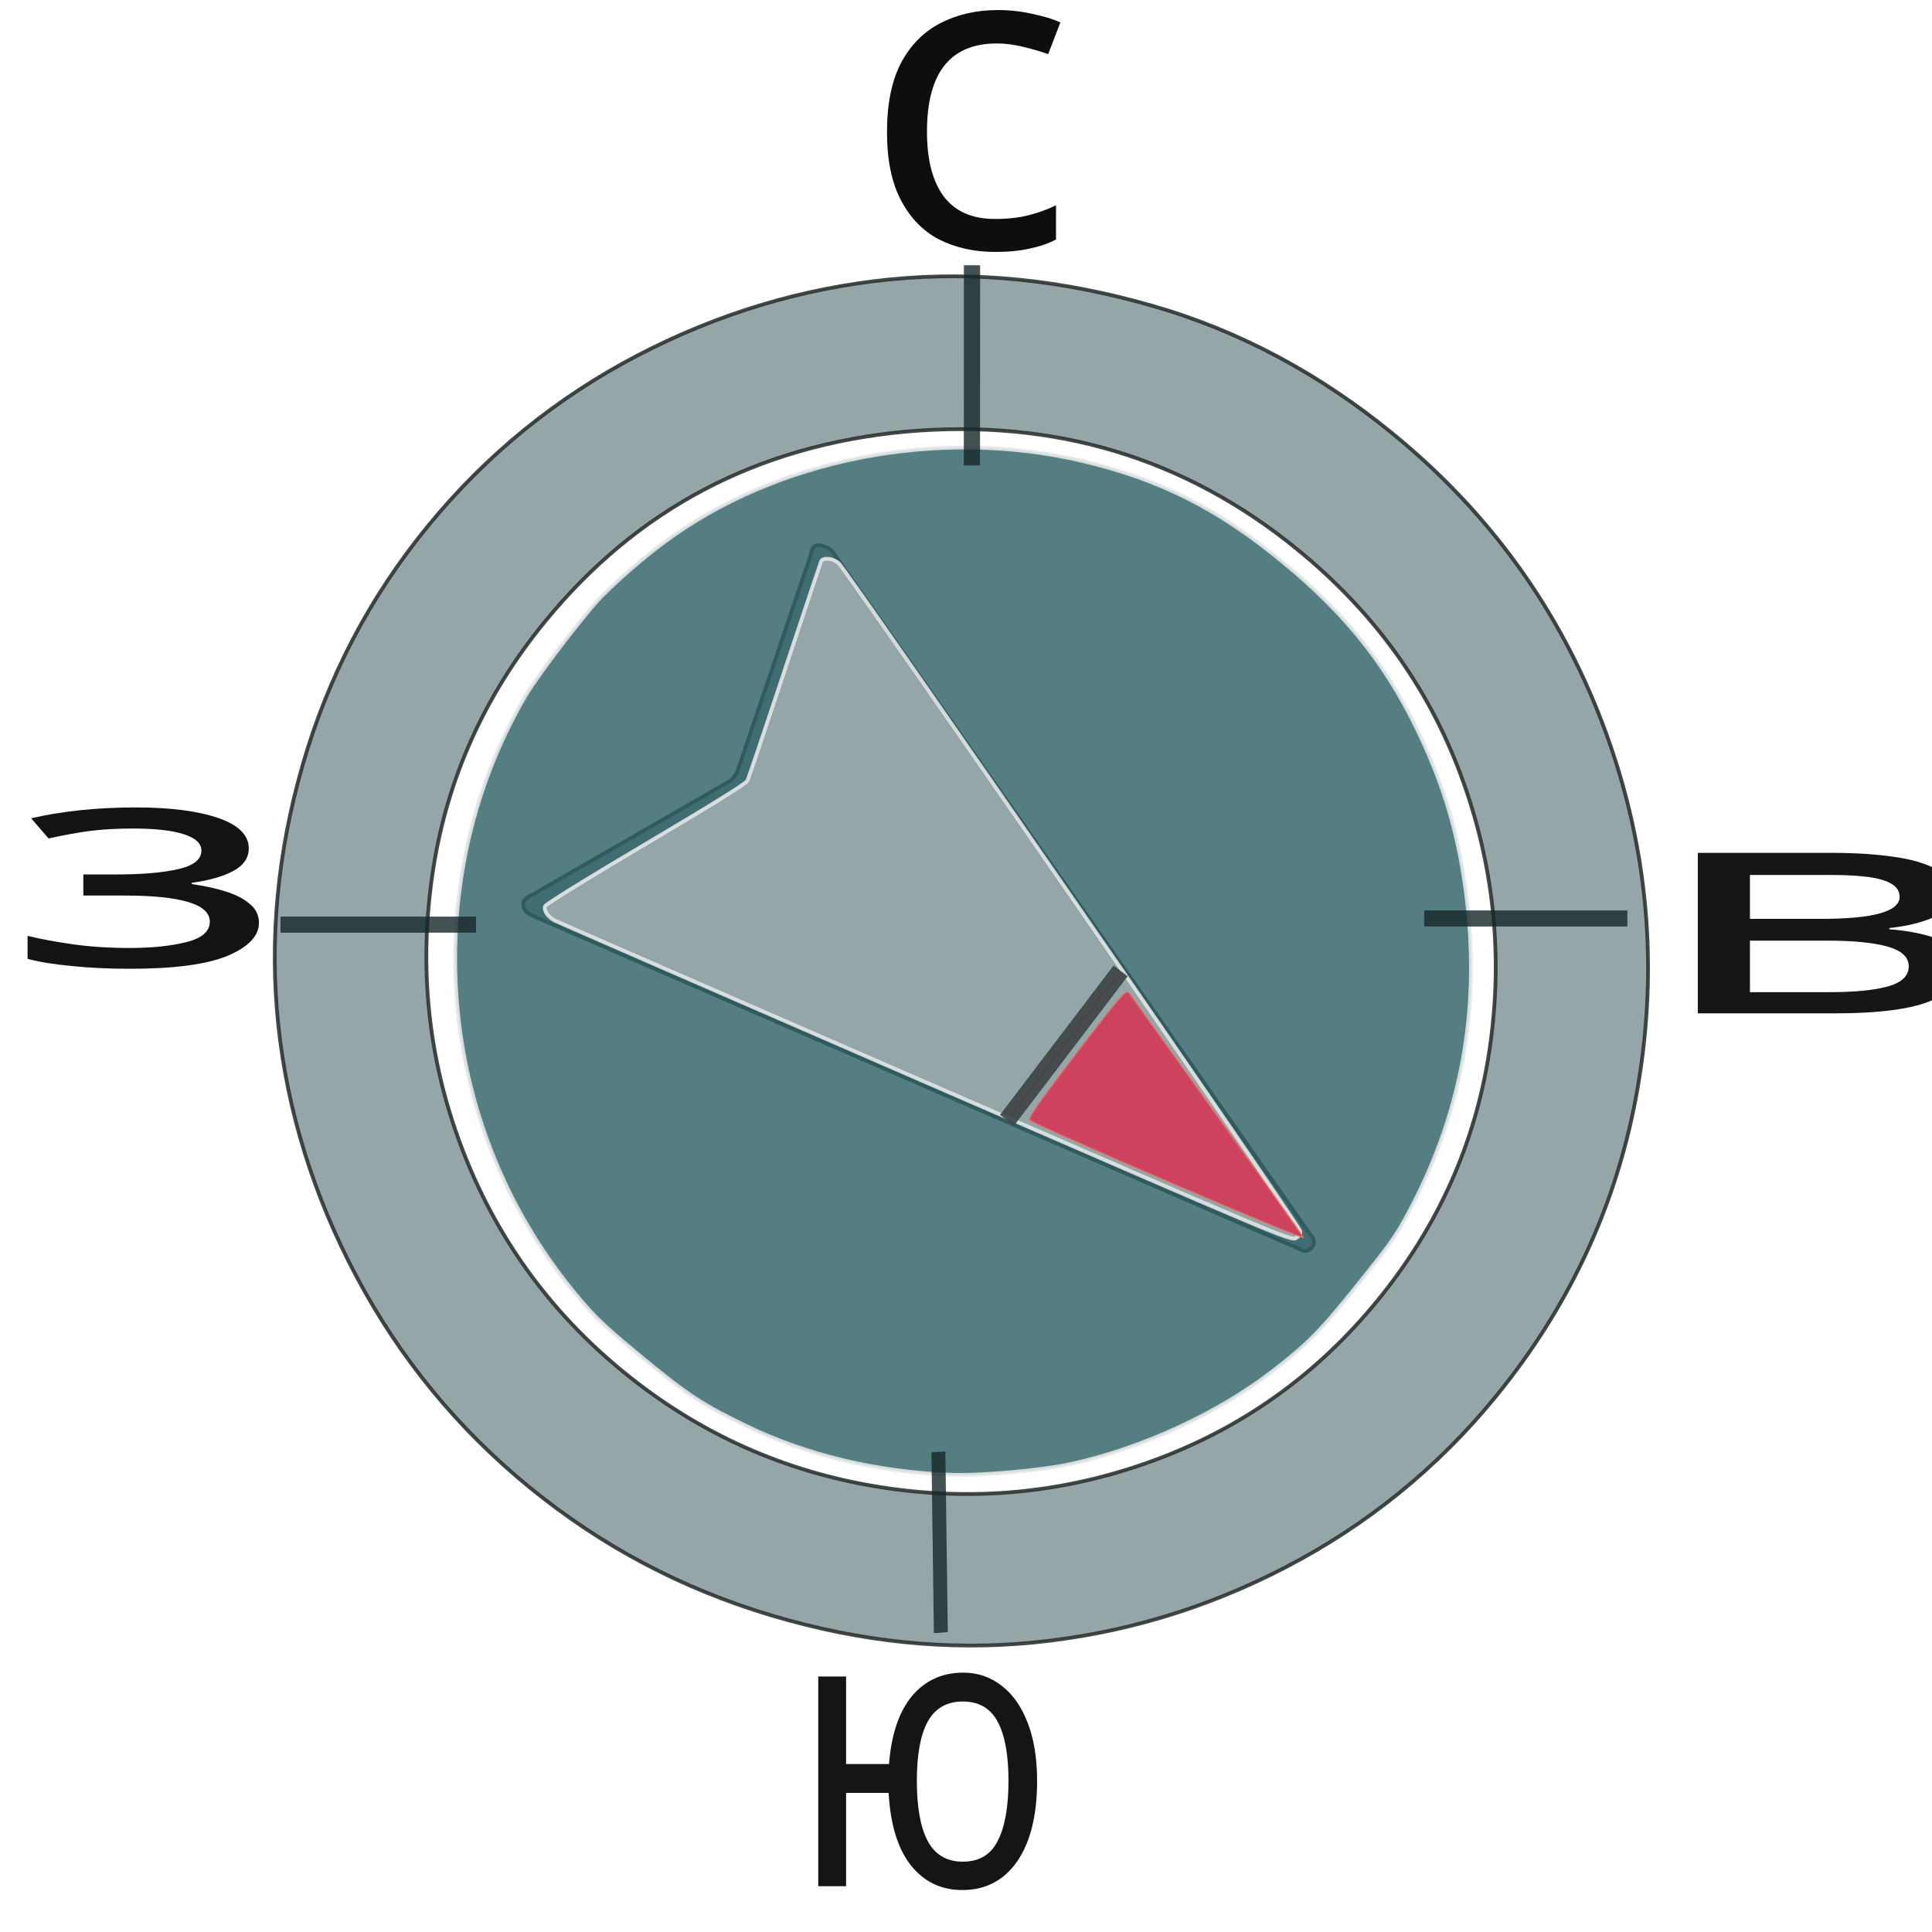
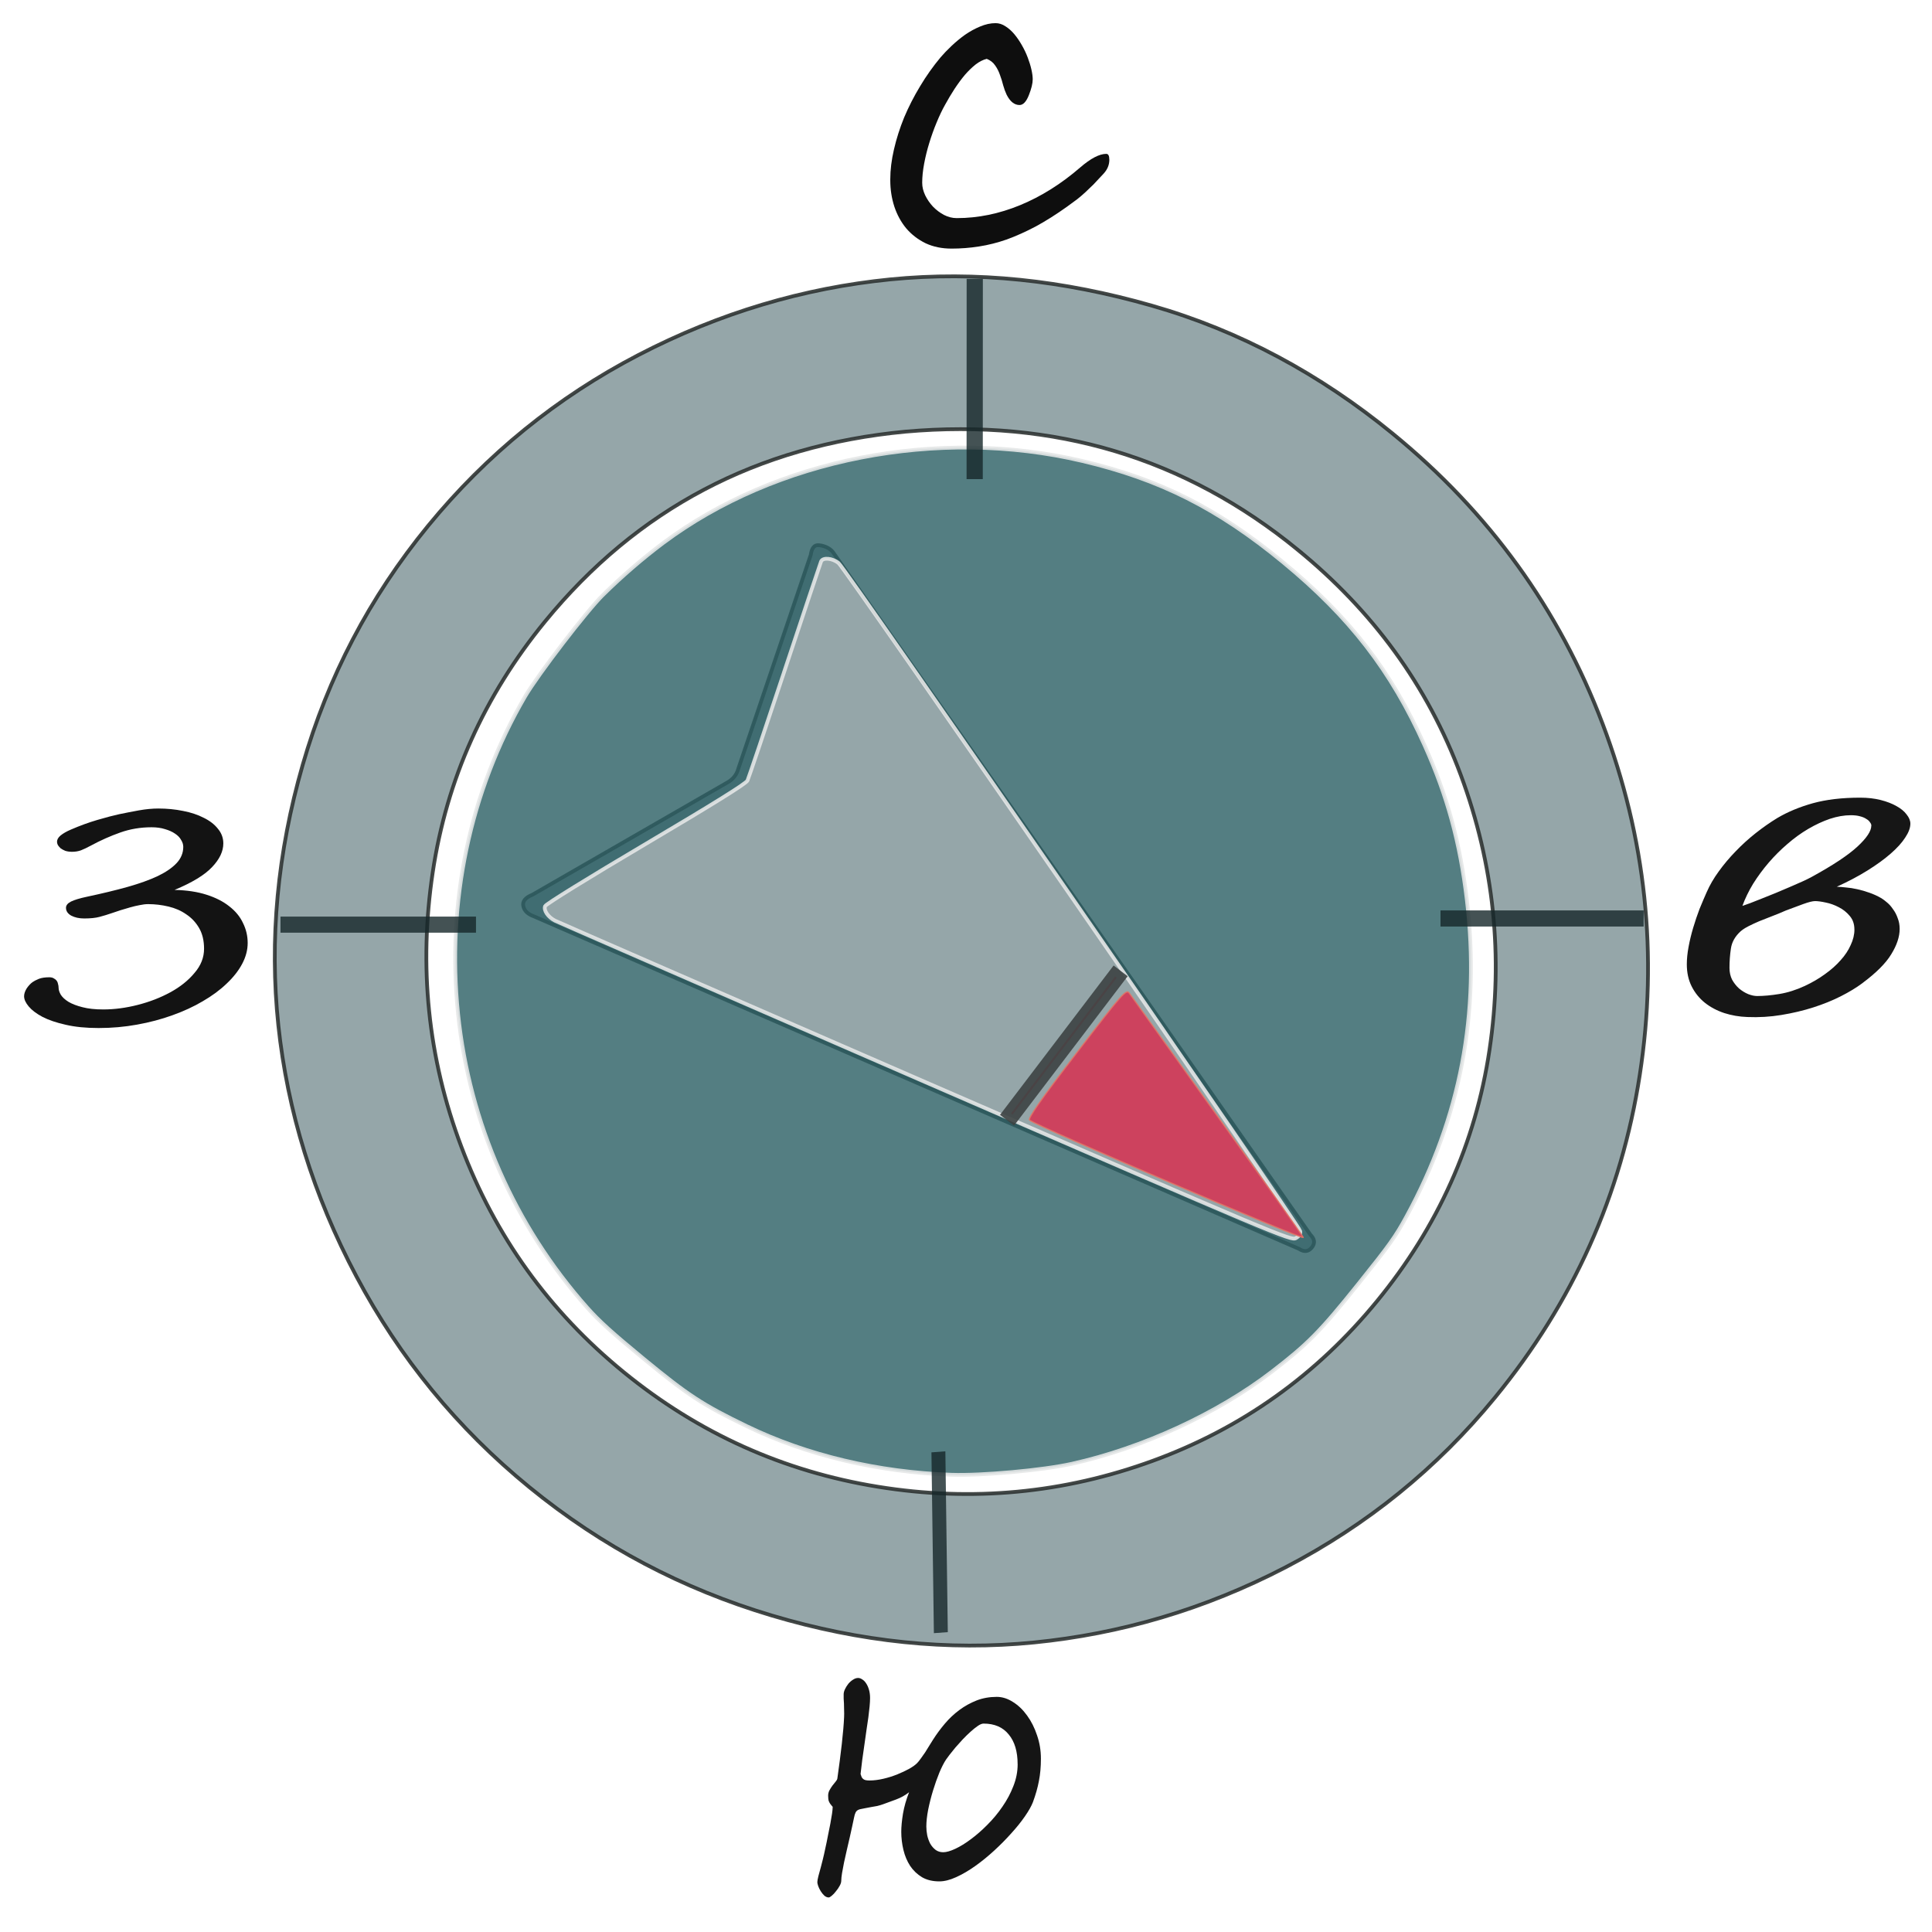
<svg xmlns="http://www.w3.org/2000/svg" version="1.1" id="Layer_1" x="0px" y="0px" viewBox="0 0 70 70" xml:space="preserve" width="70" height="70">
  <defs id="defs7" />
  <path d="m 50.456,15.708 c 3.503,2.86 6.039,6.374 7.607,10.511 1.568,4.137 2.018,8.381 1.349,12.729 -0.668,4.349 -2.42,8.237 -5.239,11.678 -2.111,2.577 -4.653,4.631 -7.597,6.161 -2.943,1.529 -5.987,2.411 -9.106,2.722 -3.12,0.31 -6.291,-0.016 -9.514,-0.978 -3.223,-0.962 -6.129,-2.486 -8.773,-4.645 -2.61,-2.131 -4.7,-4.686 -6.267,-7.635 -1.567,-2.949 -2.503,-6.004 -2.831,-9.101 -0.328,-3.097 -0.035,-6.253 0.882,-9.437 0.917,-3.184 2.416,-6.062 4.54,-8.656 2.125,-2.594 4.681,-4.665 7.624,-6.195 2.943,-1.529 6,-2.428 9.12,-2.739 3.12,-0.31 6.277,0.033 9.48,0.95 3.203,0.917 6.098,2.489 8.725,4.634 z m -3.444,4.204 c -4.069,-3.322 -8.8,-4.752 -14.208,-4.273 -5.373,0.508 -9.71,2.794 -13.057,6.88 -2.194,2.679 -3.566,5.717 -4.07,9.097 -0.504,3.379 -0.184,6.696 1.037,9.928 1.221,3.232 3.172,5.957 5.885,8.172 2.713,2.215 5.792,3.598 9.207,4.151 3.415,0.553 6.738,0.239 9.969,-0.942 3.231,-1.181 5.928,-3.11 8.122,-5.788 2.194,-2.679 3.566,-5.717 4.07,-9.097 0.504,-3.379 0.167,-6.71 -1.04,-9.959 -1.207,-3.249 -3.203,-5.954 -5.916,-8.169 z m -16.835,0.089 17.302,24.736 c 0.158,0.157 0.174,0.312 0.049,0.465 -0.125,0.153 -0.28,0.167 -0.466,0.044 L 19.36,33.208 c -0.244,-0.086 -0.368,-0.215 -0.401,-0.384 -0.034,-0.169 0.078,-0.304 0.333,-0.407 l 7.051,-4.06 c 0.208,-0.113 0.346,-0.283 0.403,-0.492 l 2.628,-7.756 c 0.036,-0.254 0.133,-0.372 0.292,-0.356 0.159,0.016 0.369,0.075 0.513,0.249 z" id="path2" style="fill:#2c4f54;fill-opacity:0.5;stroke:#2e3332;stroke-width:0.136;stroke-miterlimit:4;stroke-dasharray:none;stroke-opacity:0.9" />
  <path style="fill:#2d6166;fill-opacity:0.81;stroke:#e4e7e7;stroke-width:0.136;stroke-miterlimit:4;stroke-dasharray:none;stroke-opacity:0.9" d="m 21.85,21.553 c 0.665,-0.658 1.45,-1.336 2.176,-1.879 4.081,-3.053 9.962,-4.204 15.188,-2.972 2.813,0.663 4.91,1.72 7.269,3.664 2.421,1.995 3.918,3.932 5.135,6.645 0.82,1.829 1.281,3.514 1.528,5.588 0.49,4.116 -0.227,7.882 -2.182,11.468 -0.407,0.747 -0.609,1.03 -1.749,2.452 -1.384,1.726 -1.824,2.173 -3.131,3.178 -1.974,1.518 -4.687,2.768 -7.25,3.339 -1.045,0.233 -3.262,0.435 -4.36,0.397 -2.658,-0.092 -5.224,-0.7 -7.408,-1.755 -1.61,-0.778 -2.131,-1.119 -3.751,-2.452 -1.143,-0.941 -1.608,-1.362 -2.041,-1.85 -2.628,-2.961 -4.264,-6.681 -4.676,-10.631 -0.421,-4.045 0.427,-8.076 2.422,-11.501 0.46,-0.789 2.228,-3.096 2.83,-3.692 z m 6.579,2.738 c -0.7,2.107 -1.306,3.903 -1.347,3.991 -0.05,0.108 -1.231,0.843 -3.678,2.29 -2.075,1.226 -3.625,2.185 -3.654,2.259 -0.059,0.153 0.105,0.395 0.356,0.525 0.1,0.051 6.141,2.685 13.426,5.852 12.765,5.55 13.251,5.754 13.42,5.652 0.13,-0.079 0.171,-0.144 0.158,-0.256 C 47.088,44.418 30.633,20.606 30.386,20.403 c -0.223,-0.183 -0.573,-0.216 -0.637,-0.06 -0.026,0.064 -0.621,1.841 -1.321,3.948 z" id="path861" />
  <rect style="fill:#c7485e;fill-opacity:1;stroke:#3c4343;stroke-width:0.568;stroke-opacity:0.9" id="rect2803" width="6.232" height="0.073" x="3.458" y="-53.649" transform="matrix(-0.605344,0.795964,-0.793173,-0.6089964,0,0)" />
  <path style="fill:#cd425e;fill-opacity:1;stroke:#e27364;stroke-width:0.046;stroke-opacity:0.9" d="m 40.918,35.986 c 0.065,0.093 1.495,2.089 3.176,4.434 1.682,2.345 3.087,4.331 3.124,4.413 0.057,0.129 -9.64,-4.025 -9.912,-4.247 -0.074,-0.06 0.378,-0.707 1.696,-2.426 1.681,-2.192 1.805,-2.333 1.916,-2.174 z" id="path3397" />
  <text xml:space="preserve" style="font-size:12.018px;line-height:1.25;font-family:'Segoe Script';-inkscape-font-specification:'Segoe Script';fill:#16272a;fill-opacity:0.8;stroke-width:0.3" x="7.767" y="42.558" id="text17884" transform="scale(1.313962,0.7610571)">
    <tspan id="tspan17882" x="7.767" y="42.558" style="stroke-width:0.3">_</tspan>
  </text>
-   <text xml:space="preserve" style="font-size:12.242px;line-height:1.25;font-family:'Segoe Script';-inkscape-font-specification:'Segoe Script';fill:#16272a;fill-opacity:0.8;stroke-width:0.306" x="38.587" y="43.04" id="text17884-6" transform="scale(1.338388,0.7471672)">
-     <tspan id="tspan17882-2" x="38.587" y="43.04" style="stroke-width:0.306">_</tspan>
+   <text xml:space="preserve" style="font-size:12.242px;line-height:1.25;font-family:'Segoe Script';-inkscape-font-specification:'Segoe Script';fill:#16272a;fill-opacity:0.8;stroke-width:0.306" x="39.028" y="43.04" id="text17884-6" transform="scale(1.338388,0.7471673)">
+     <tspan id="tspan17882-2" x="39.028" y="43.04" style="stroke-width:0.306">_</tspan>
  </text>
  <text xml:space="preserve" style="font-size:10.754px;line-height:1.25;font-family:'Segoe Script';-inkscape-font-specification:'Segoe Script';fill:#16272a;fill-opacity:0.8;stroke-width:0.269" x="-45.241" y="44.005" id="text17884-0" transform="matrix(-0.01838052,-1.361271,0.7338761,-0.05415612,0,0)">
    <tspan id="tspan17882-4" x="-45.241" y="44.005" style="stroke-width:0.269">_</tspan>
  </text>
-   <text xml:space="preserve" style="font-size:12.136px;line-height:1.25;font-family:'Segoe Script';-inkscape-font-specification:'Segoe Script';fill:#16272a;fill-opacity:0.8;stroke-width:0.303" x="-12.595" y="45.379" id="text17884-9" transform="matrix(5.1379084e-4,-1.330539,0.7515746,0.00144482,0,0)">
-     <tspan id="tspan17882-7" x="-12.595" y="45.379" style="stroke-width:0.303">_</tspan>
+   <text xml:space="preserve" style="font-size:12.136px;line-height:1.25;font-family:'Segoe Script';-inkscape-font-specification:'Segoe Script';fill:#16272a;fill-opacity:0.8;stroke-width:0.303" x="-12.965" y="45.51" id="text17884-9" transform="matrix(5.1379084e-4,-1.330539,0.7515746,0.00144482,0,0)">
+     <tspan id="tspan17882-7" x="-12.965" y="45.51" style="stroke-width:0.303">_</tspan>
  </text>
-   <text xml:space="preserve" style="font-size:15.897px;line-height:1.25;font-family:'Segoe Script';-inkscape-font-specification:'Segoe Script';fill:#0e0e0e;fill-opacity:1;stroke-width:0.397" x="31.026" y="9.041" id="text9344" transform="scale(1.007386,0.9926684)">
-     <tspan id="tspan9342" x="31.026" y="9.041" style="fill:#0e0e0e;fill-opacity:1;stroke-width:0.397">c</tspan>
-   </text>
-   <text xml:space="preserve" style="font-size:15.229px;line-height:1.25;font-family:'Segoe Script';-inkscape-font-specification:'Segoe Script';fill:#161616;fill-opacity:1;stroke-width:0.381" x="42.474" y="51.602" id="text19318" transform="scale(1.40543,0.711526)">
-     <tspan id="tspan19316" x="42.474" y="51.602" style="fill:#161616;fill-opacity:1;stroke-width:0.381">в</tspan>
-   </text>
-   <text xml:space="preserve" style="font-size:12.698px;line-height:1.25;font-family:'Segoe Script';-inkscape-font-specification:'Segoe Script';fill:#151515;fill-opacity:1;stroke-width:0.317" x="31.99" y="61.273" id="text11307" transform="scale(0.8965898,1.115337)">
-     <tspan id="tspan11305" x="31.99" y="61.273" style="fill:#151515;fill-opacity:1;stroke-width:0.317">ю</tspan>
-   </text>
-   <text xml:space="preserve" style="font-size:14.624px;line-height:1.25;font-family:'Segoe Script';-inkscape-font-specification:'Segoe Script';fill:#131313;fill-opacity:1;stroke-width:0.366" x="0.235" y="48.647" id="text16794" transform="scale(1.39,0.7194244)">
-     <tspan id="tspan16792" x="0.235" y="48.647" style="fill:#131313;fill-opacity:1;stroke-width:0.366">з</tspan>
-   </text>
+   <g aria-label="c" transform="scale(1.007386,0.9926684)" id="text9344" style="font-size:15.897px;line-height:1.25;font-family:'Segoe Script';-inkscape-font-specification:'Segoe Script';fill:#0e0e0e;stroke-width:0.397">
+     <path d="m 39.899,5.828 q 0,0.279 -0.202,0.505 -0.21,0.233 -0.365,0.396 -0.155,0.155 -0.295,0.287 -0.14,0.132 -0.295,0.256 -0.155,0.116 -0.365,0.272 -0.59,0.427 -1.126,0.722 -0.536,0.287 -1.04,0.474 -0.505,0.179 -1.001,0.256 -0.489,0.078 -0.986,0.078 -0.52,0 -0.931,-0.194 Q 32.881,8.676 32.594,8.335 32.315,7.993 32.167,7.543 32.02,7.085 32.02,6.581 v -0.039 q 0,-0.512 0.132,-1.087 0.132,-0.582 0.365,-1.164 0.241,-0.582 0.574,-1.141 0.334,-0.567 0.737,-1.056 0.163,-0.194 0.388,-0.411 0.233,-0.225 0.489,-0.411 0.264,-0.186 0.543,-0.303 0.287,-0.124 0.559,-0.124 0.186,0 0.357,0.116 0.171,0.109 0.318,0.287 0.147,0.179 0.272,0.404 0.124,0.217 0.21,0.45 0.085,0.225 0.132,0.435 0.047,0.21 0.047,0.357 0,0.225 -0.14,0.582 -0.14,0.357 -0.334,0.357 -0.279,0 -0.466,-0.38 Q 36.134,3.305 36.08,3.111 36.033,2.917 35.963,2.73 35.901,2.544 35.792,2.389 35.684,2.226 35.49,2.148 q -0.194,0.047 -0.396,0.202 -0.194,0.155 -0.388,0.38 -0.186,0.225 -0.373,0.512 -0.179,0.279 -0.342,0.582 -0.155,0.279 -0.303,0.644 -0.147,0.357 -0.264,0.745 -0.116,0.38 -0.186,0.761 -0.07,0.38 -0.07,0.699 0,0.225 0.109,0.458 0.109,0.225 0.279,0.411 0.179,0.186 0.396,0.303 0.225,0.116 0.458,0.116 1.149,0 2.282,-0.474 1.133,-0.474 2.158,-1.374 0.567,-0.497 0.939,-0.497 0.109,0 0.109,0.21 z" id="path4312" />
+   </g>
+   <g aria-label="в" transform="scale(1.40543,0.711526)" id="text19318" style="font-size:15.229px;line-height:1.25;font-family:'Segoe Script';-inkscape-font-specification:'Segoe Script';fill:#161616;stroke-width:0.381">
+     <path d="m 48.244,42.047 q 0,-0.089 -0.037,-0.178 -0.03,-0.097 -0.097,-0.171 -0.059,-0.082 -0.164,-0.134 -0.097,-0.052 -0.231,-0.052 -0.26,0 -0.543,0.186 -0.275,0.186 -0.558,0.513 -0.275,0.32 -0.535,0.766 -0.26,0.439 -0.483,0.952 -0.223,0.513 -0.402,1.078 -0.171,0.558 -0.275,1.123 0.067,-0.045 0.201,-0.141 0.134,-0.104 0.297,-0.231 0.171,-0.134 0.357,-0.283 0.193,-0.156 0.364,-0.305 0.178,-0.149 0.327,-0.283 0.149,-0.134 0.238,-0.231 0.825,-0.892 1.182,-1.547 0.357,-0.654 0.357,-1.063 z m -0.231,8.016 q -0.231,0.342 -0.558,0.669 -0.32,0.32 -0.706,0.565 -0.387,0.245 -0.825,0.387 -0.431,0.141 -0.877,0.104 -0.312,-0.022 -0.595,-0.201 -0.283,-0.186 -0.498,-0.521 -0.216,-0.342 -0.342,-0.833 -0.126,-0.491 -0.126,-1.13 0,-0.409 0.045,-0.885 0.045,-0.483 0.119,-0.974 0.074,-0.491 0.164,-0.959 0.097,-0.468 0.186,-0.863 0.119,-0.535 0.312,-1.056 0.193,-0.528 0.431,-1.011 0.238,-0.491 0.513,-0.922 0.275,-0.431 0.565,-0.781 0.402,-0.468 0.915,-0.751 0.521,-0.283 1.219,-0.283 0.29,0 0.528,0.119 0.238,0.119 0.409,0.312 0.171,0.186 0.26,0.424 0.097,0.238 0.097,0.468 0,0.32 -0.134,0.714 -0.126,0.387 -0.372,0.811 -0.245,0.424 -0.595,0.855 -0.349,0.431 -0.796,0.833 0.104,0.007 0.238,0.037 0.141,0.022 0.29,0.089 0.156,0.067 0.312,0.178 0.164,0.112 0.312,0.283 0.067,0.082 0.149,0.223 0.082,0.134 0.149,0.335 0.074,0.193 0.119,0.446 0.052,0.253 0.052,0.558 0,0.595 -0.216,1.286 -0.208,0.684 -0.744,1.472 z M 47.806,47.327 q 0,-0.409 -0.119,-0.684 -0.119,-0.283 -0.283,-0.446 -0.164,-0.171 -0.335,-0.238 -0.171,-0.074 -0.275,-0.074 -0.097,0 -0.305,0.149 -0.208,0.149 -0.446,0.327 -0.178,0.156 -0.357,0.29 -0.178,0.134 -0.335,0.26 -0.149,0.126 -0.275,0.253 -0.126,0.126 -0.208,0.268 -0.208,0.379 -0.245,0.863 -0.037,0.483 -0.037,0.989 0,0.335 0.067,0.602 0.074,0.26 0.178,0.446 0.112,0.186 0.238,0.29 0.126,0.097 0.231,0.097 0.253,0 0.573,-0.104 0.32,-0.104 0.654,-0.409 0.29,-0.268 0.521,-0.602 0.238,-0.335 0.402,-0.706 0.171,-0.372 0.26,-0.773 0.097,-0.402 0.097,-0.796 z" id="path4333" />
+   </g>
+   <g aria-label="ю" transform="scale(0.8965898,1.115337)" id="text11307" style="font-size:12.698px;line-height:1.25;font-family:'Segoe Script';-inkscape-font-specification:'Segoe Script';fill:#151515;stroke-width:0.317">
+     <path d="m 33.652,58.712 q 0,-0.025 -0.031,-0.043 -0.025,-0.025 -0.062,-0.062 -0.037,-0.037 -0.068,-0.099 -0.025,-0.062 -0.025,-0.174 0,-0.099 0.056,-0.18 0.056,-0.081 0.118,-0.149 0.068,-0.068 0.124,-0.124 0.062,-0.056 0.074,-0.105 0.105,-0.595 0.18,-1.122 0.074,-0.527 0.093,-0.88 0.006,-0.105 0,-0.217 0,-0.112 -0.006,-0.223 -0.006,-0.081 -0.012,-0.155 0,-0.074 0,-0.143 0,-0.074 0.056,-0.167 0.056,-0.093 0.136,-0.174 0.087,-0.081 0.186,-0.13 0.105,-0.056 0.205,-0.056 0.087,0 0.174,0.05 0.087,0.043 0.155,0.13 0.068,0.081 0.112,0.205 0.043,0.118 0.043,0.267 0,0.112 -0.019,0.273 -0.019,0.161 -0.05,0.353 -0.031,0.192 -0.074,0.403 -0.037,0.211 -0.074,0.422 -0.05,0.291 -0.099,0.558 -0.043,0.267 -0.068,0.459 0.025,0.056 0.043,0.099 0.025,0.037 0.062,0.062 0.037,0.025 0.093,0.037 0.062,0.012 0.161,0.012 0.267,0 0.564,-0.056 0.298,-0.056 0.564,-0.143 0.267,-0.087 0.477,-0.18 0.217,-0.099 0.322,-0.186 0.068,-0.056 0.149,-0.149 0.087,-0.093 0.174,-0.198 0.087,-0.112 0.167,-0.217 0.087,-0.112 0.149,-0.192 0.211,-0.267 0.477,-0.521 0.267,-0.254 0.589,-0.446 0.322,-0.192 0.694,-0.31 0.378,-0.118 0.818,-0.118 0.335,0 0.657,0.167 0.322,0.161 0.57,0.44 0.254,0.279 0.403,0.645 0.155,0.36 0.155,0.756 0,0.397 -0.081,0.725 -0.074,0.322 -0.242,0.688 -0.093,0.192 -0.322,0.459 -0.229,0.267 -0.552,0.552 -0.316,0.285 -0.694,0.564 -0.378,0.279 -0.769,0.502 -0.391,0.223 -0.769,0.36 -0.372,0.136 -0.676,0.136 -0.409,0 -0.701,-0.136 -0.291,-0.143 -0.477,-0.366 -0.186,-0.229 -0.273,-0.521 -0.087,-0.291 -0.087,-0.589 0,-0.242 0.068,-0.583 0.074,-0.347 0.248,-0.701 -0.236,0.149 -0.527,0.236 -0.285,0.087 -0.527,0.155 -0.105,0.031 -0.236,0.056 -0.13,0.019 -0.26,0.037 -0.124,0.019 -0.242,0.037 -0.112,0.019 -0.192,0.031 -0.124,0.025 -0.174,0.099 -0.043,0.068 -0.068,0.18 -0.025,0.105 -0.074,0.279 -0.05,0.174 -0.099,0.36 -0.056,0.198 -0.118,0.409 -0.062,0.211 -0.112,0.403 -0.043,0.186 -0.081,0.347 -0.031,0.155 -0.031,0.242 0,0.081 -0.068,0.174 -0.062,0.093 -0.149,0.174 -0.081,0.087 -0.167,0.143 -0.081,0.056 -0.124,0.056 -0.093,0 -0.18,-0.062 -0.081,-0.062 -0.143,-0.143 -0.062,-0.081 -0.099,-0.161 -0.037,-0.087 -0.037,-0.13 0,-0.056 0.043,-0.198 0.05,-0.143 0.099,-0.291 0.031,-0.093 0.081,-0.254 0.05,-0.161 0.099,-0.353 0.056,-0.198 0.105,-0.409 0.056,-0.211 0.099,-0.397 0.043,-0.186 0.068,-0.322 0.025,-0.143 0.025,-0.205 z m 7.471,-1.401 q 0,-0.62 -0.36,-0.967 -0.353,-0.353 -1.017,-0.353 -0.093,0 -0.229,0.074 -0.136,0.074 -0.298,0.192 -0.155,0.112 -0.316,0.248 -0.155,0.136 -0.298,0.267 -0.136,0.13 -0.236,0.236 -0.099,0.105 -0.136,0.149 -0.13,0.155 -0.273,0.428 -0.136,0.267 -0.254,0.577 -0.118,0.31 -0.198,0.626 -0.074,0.31 -0.074,0.546 0,0.143 0.037,0.291 0.043,0.149 0.124,0.273 0.087,0.118 0.217,0.198 0.13,0.074 0.304,0.074 0.192,0 0.49,-0.112 0.298,-0.112 0.626,-0.31 0.335,-0.198 0.67,-0.471 0.341,-0.273 0.608,-0.589 0.273,-0.316 0.44,-0.663 0.174,-0.353 0.174,-0.713 z" id="path4354" />
+   </g>
+   <g aria-label="з" transform="scale(1.39,0.7194244)" id="text16794" style="font-size:14.624px;line-height:1.25;font-family:'Segoe Script';-inkscape-font-specification:'Segoe Script';fill:#131313;stroke-width:0.366">
+     <path d="m 1.284,49.218 q 0.071,0 0.114,0.05 0.05,0.05 0.079,0.121 0.029,0.079 0.036,0.171 0.014,0.093 0.014,0.179 0,0.164 0.057,0.357 0.064,0.193 0.2,0.357 0.143,0.164 0.364,0.271 0.221,0.114 0.543,0.114 0.436,0 0.9,-0.229 0.464,-0.229 0.85,-0.636 0.386,-0.407 0.628,-0.971 0.25,-0.557 0.25,-1.221 0,-0.614 -0.129,-1.043 Q 5.062,46.312 4.855,46.048 4.655,45.776 4.391,45.655 4.126,45.534 3.862,45.534 q -0.1,0 -0.221,0.05 -0.121,0.043 -0.25,0.114 -0.121,0.064 -0.25,0.143 -0.121,0.079 -0.221,0.143 -0.171,0.114 -0.328,0.193 -0.15,0.079 -0.4,0.079 -0.193,0 -0.336,-0.143 -0.136,-0.15 -0.136,-0.393 0,-0.186 0.129,-0.314 0.136,-0.129 0.414,-0.243 0.593,-0.243 1.057,-0.493 0.471,-0.257 0.793,-0.55 0.321,-0.3 0.493,-0.657 0.171,-0.357 0.171,-0.814 0,-0.179 -0.057,-0.35 -0.05,-0.179 -0.157,-0.314 -0.107,-0.143 -0.264,-0.229 -0.15,-0.093 -0.35,-0.093 -0.428,0 -0.814,0.264 -0.386,0.264 -0.757,0.65 -0.164,0.171 -0.271,0.25 -0.107,0.071 -0.229,0.071 -0.1,0 -0.179,-0.05 -0.071,-0.057 -0.121,-0.129 -0.043,-0.079 -0.071,-0.164 -0.021,-0.093 -0.021,-0.157 0,-0.171 0.093,-0.321 0.1,-0.157 0.264,-0.293 0.357,-0.3 0.7,-0.493 0.343,-0.193 0.564,-0.286 0.25,-0.1 0.514,-0.193 0.271,-0.093 0.507,-0.093 0.336,0 0.643,0.121 0.307,0.114 0.536,0.343 0.236,0.221 0.371,0.55 0.143,0.328 0.143,0.743 0,0.6 -0.293,1.192 -0.286,0.593 -0.978,1.15 0.478,0.021 0.835,0.243 0.357,0.221 0.593,0.586 0.243,0.364 0.357,0.843 0.121,0.471 0.121,1 0,0.528 -0.143,1.05 -0.143,0.521 -0.407,1 -0.257,0.478 -0.621,0.885 -0.357,0.407 -0.793,0.707 -0.428,0.3 -0.921,0.471 -0.486,0.171 -1,0.171 -0.493,0 -0.857,-0.164 Q 1.349,51.453 1.106,51.211 0.87,50.968 0.749,50.689 0.628,50.411 0.628,50.175 q 0,-0.179 0.064,-0.386 0.071,-0.207 0.157,-0.328 0.057,-0.079 0.164,-0.164 0.107,-0.079 0.271,-0.079 z" id="path4291" />
+   </g>
</svg>
